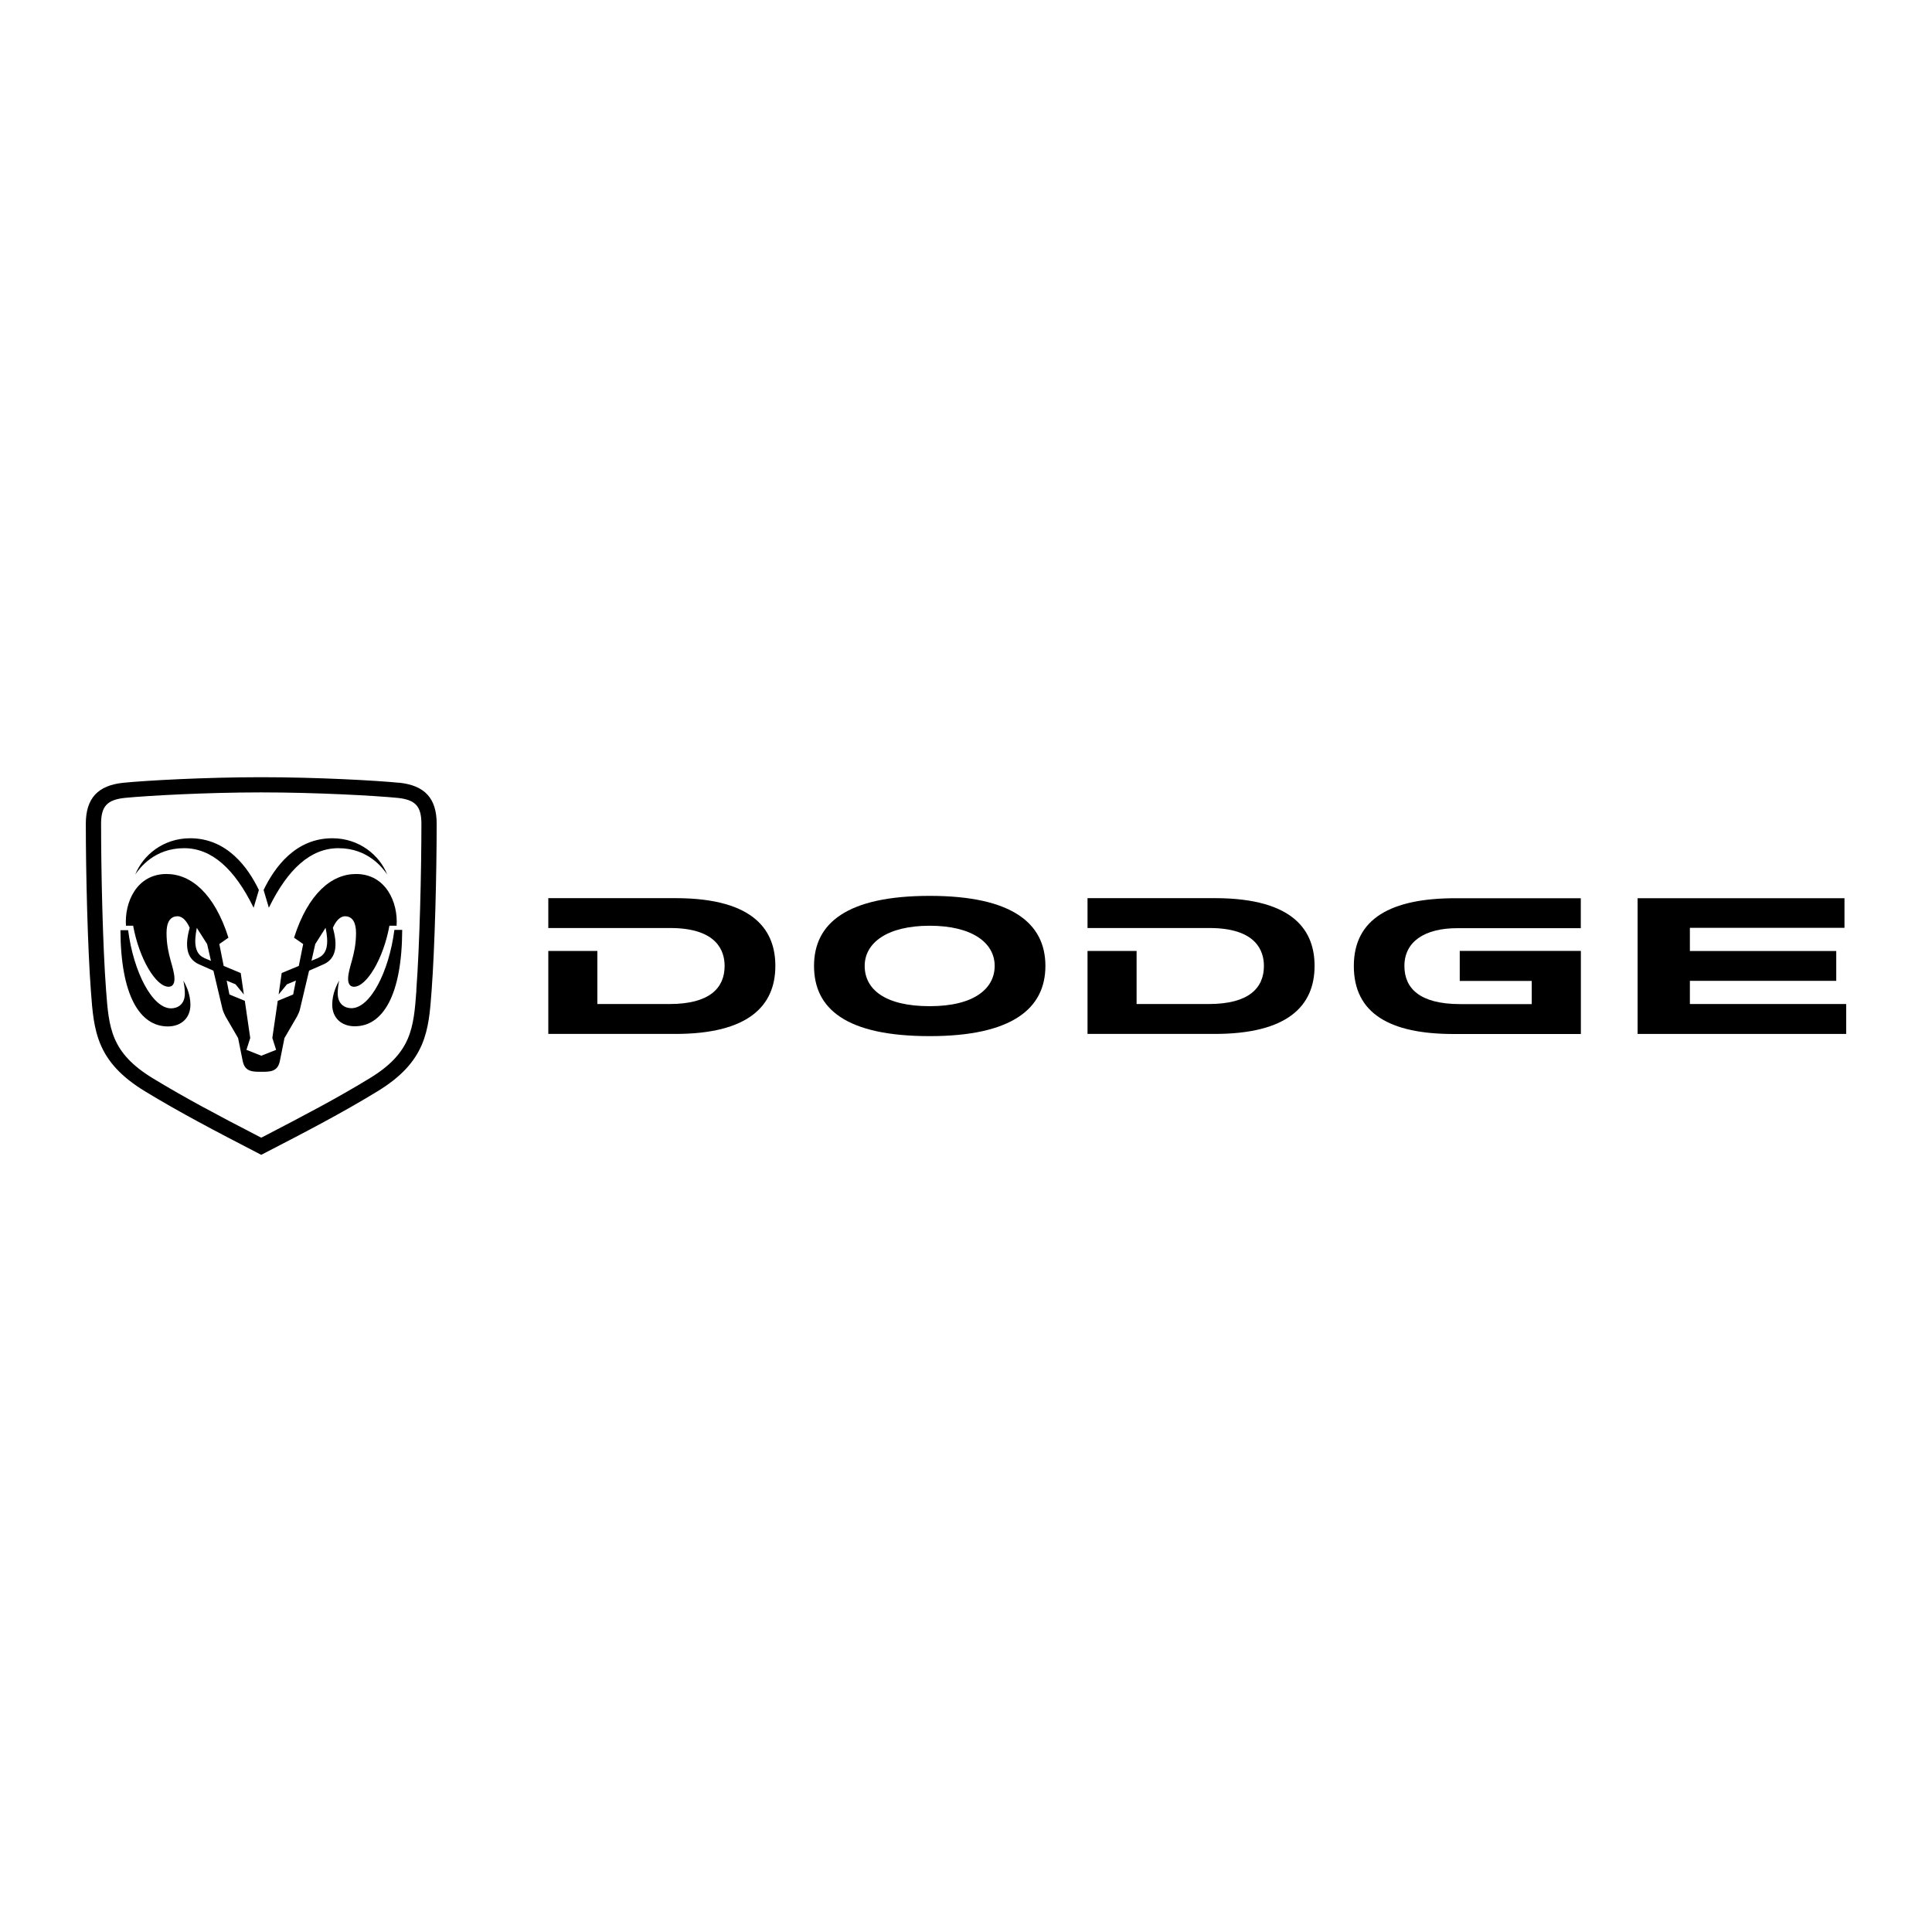
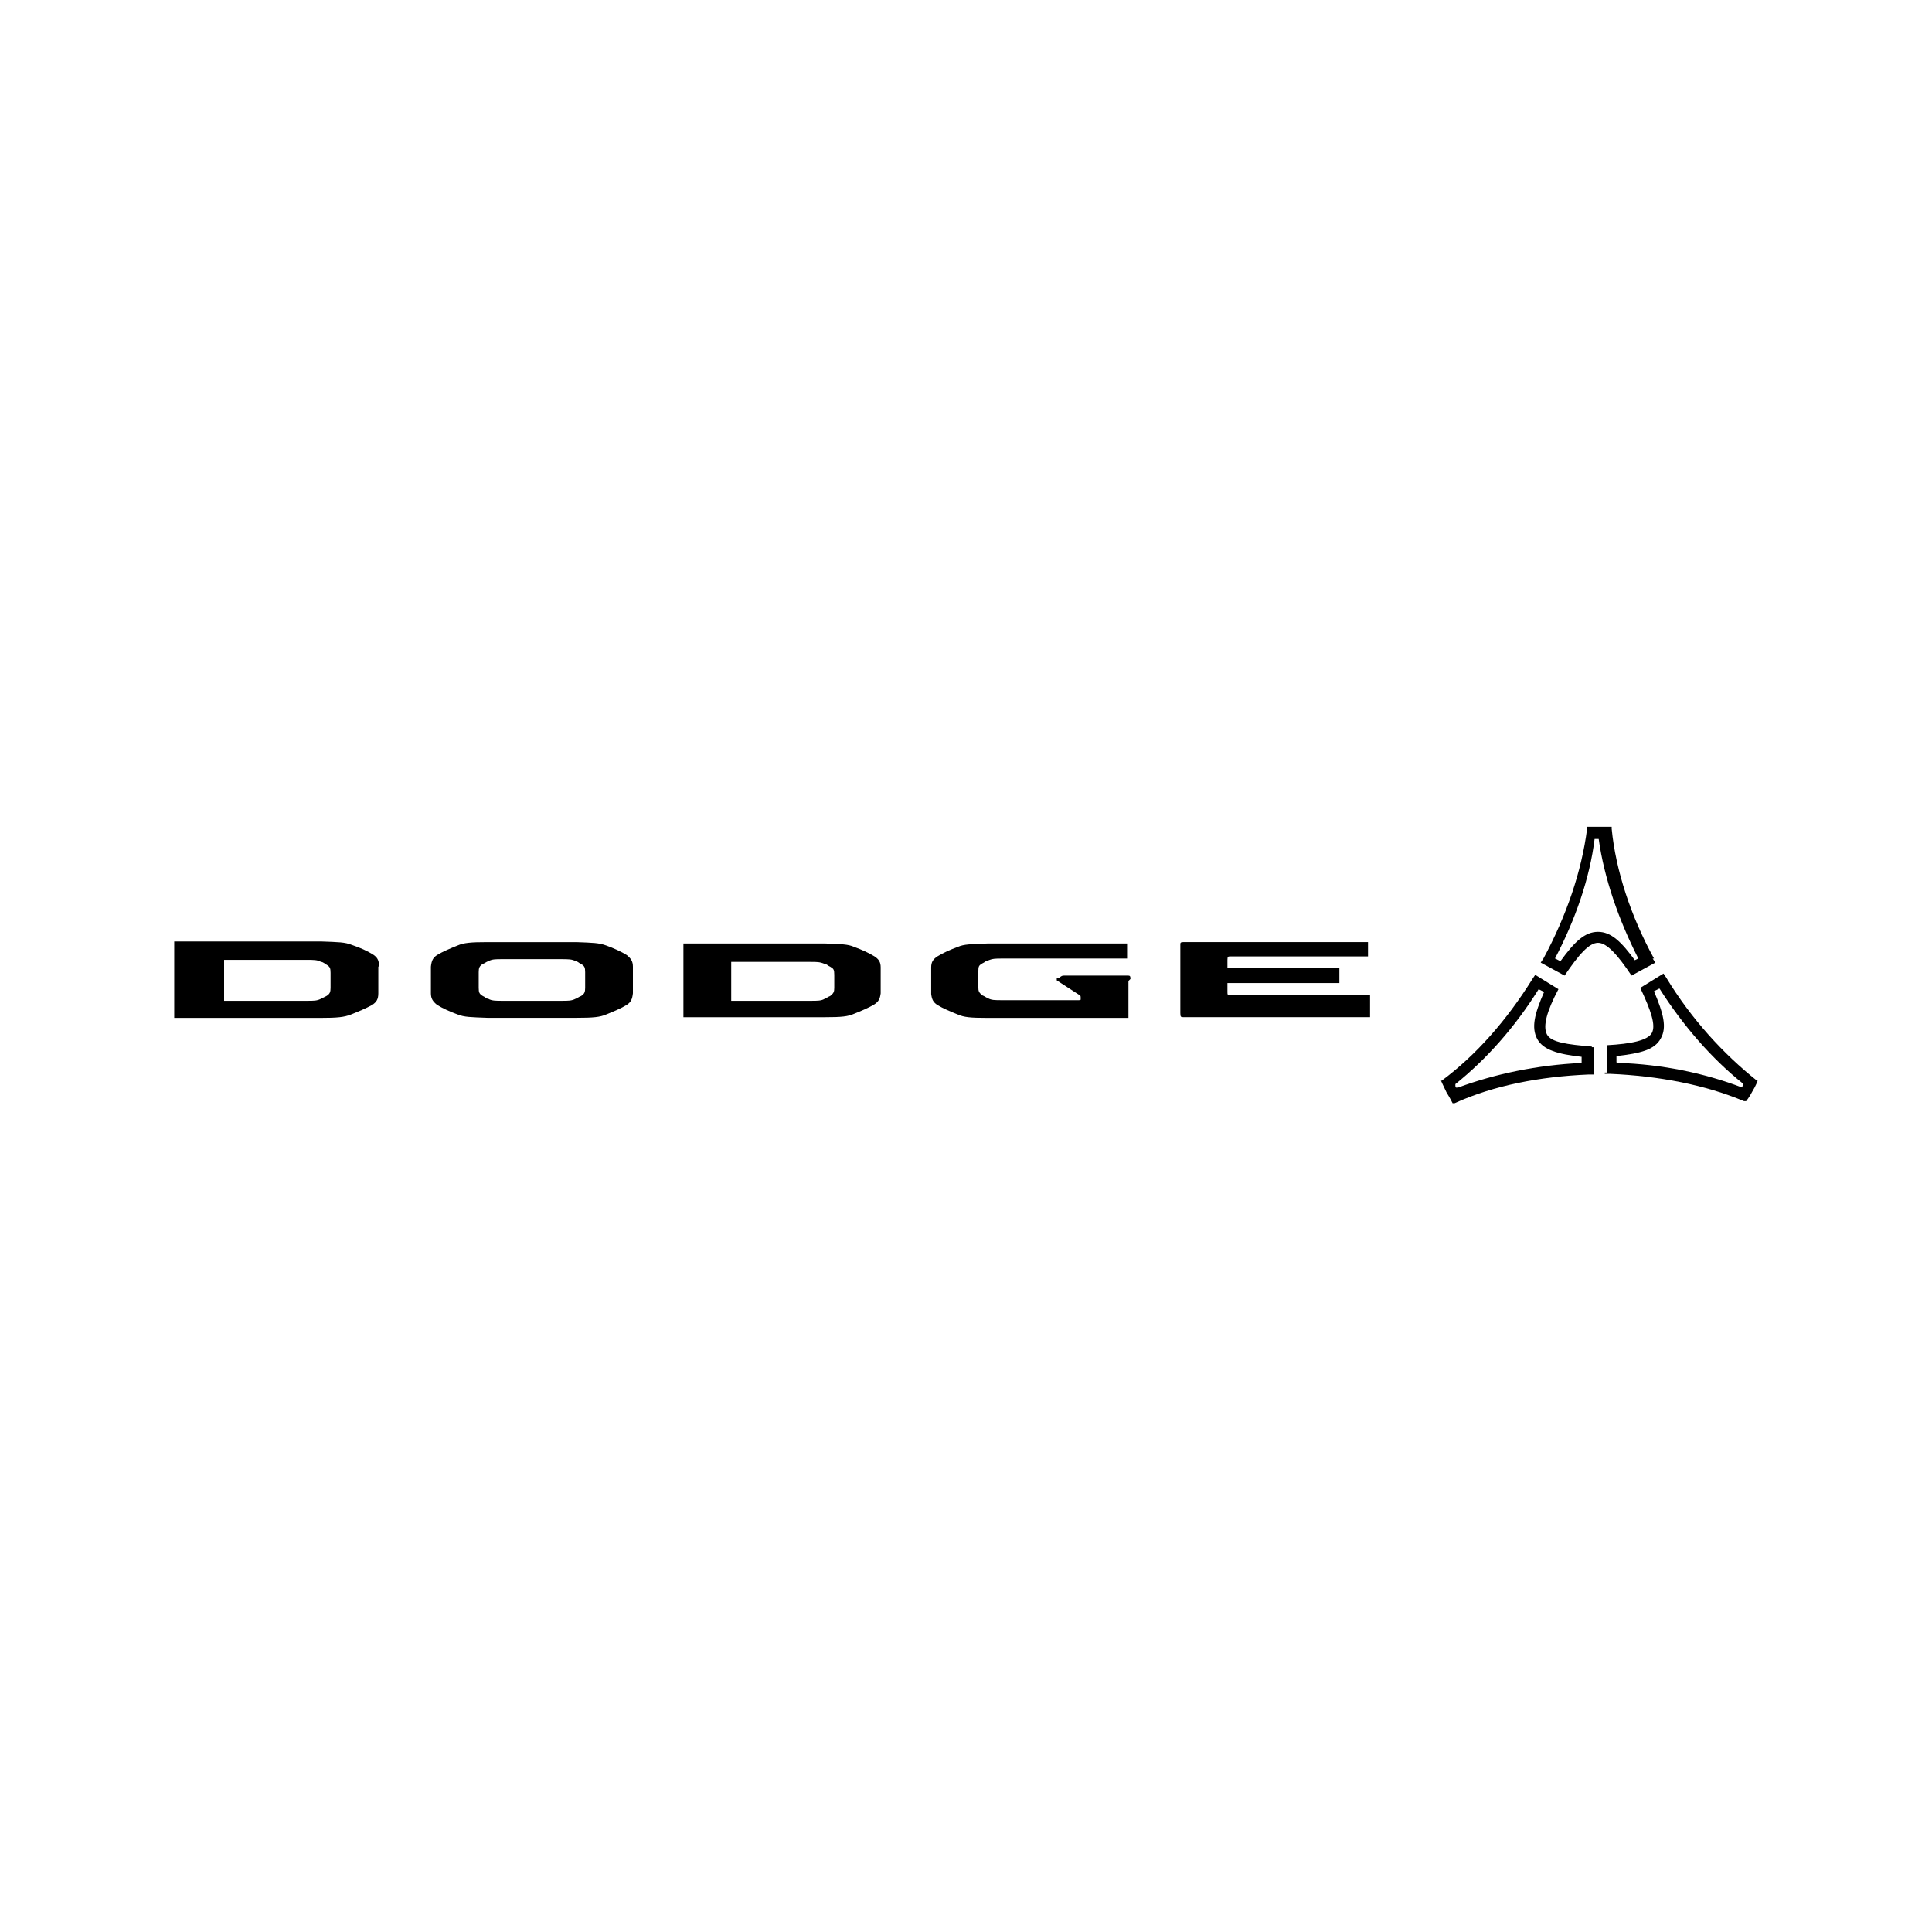
<svg xmlns="http://www.w3.org/2000/svg" id="Layer_1" data-name="Layer 1" width="500" height="500" viewBox="0 0 500 500">
  <rect width="500" height="500" fill="none" />
-   <g>
-     <g>
-       <path d="m103.28,202.58c-5.83-.58-21.17-1.44-35.67-1.44s-29.86.86-35.67,1.44c-6.64.67-9.73,4.05-9.73,10.61,0,12.49.46,31.93,1.32,43.35.75,10.19,1.36,18.23,14.03,25.91,9.06,5.51,18.08,10.23,29.84,16.31l.21.1.21-.1c11.78-6.08,20.82-10.8,29.84-16.31,12.68-7.71,13.28-15.74,14.03-25.91.86-11.48,1.32-30.9,1.32-43.35,0-6.58-3.09-9.94-9.73-10.63h0v.02Zm4.49,53.69c-.73,9.75-1.21,16.18-12.15,22.82-8.58,5.22-16.16,9.19-27.61,15.14l-.4.19-.4-.19c-11.09-5.74-19-9.92-27.61-15.14-10.94-6.64-11.42-13.09-12.15-22.84-.86-11.36-1.29-30.68-1.29-43.06,0-4.53,1.57-6.22,6.18-6.7,5.74-.56,20.94-1.42,35.27-1.42s29.51.86,35.27,1.42c4.61.48,6.18,2.15,6.18,6.7,0,12.38-.46,31.68-1.32,43.08h.02Z" fill-rule="evenodd" />
-       <path d="m67,230.33l-1.36,4.59c-4.95-10.11-10.86-15.41-18-15.41-7.73,0-11.51,5.18-12.63,6.81,1.98-4.99,7.23-9.38,14.2-9.38,9.56,0,14.97,7.56,17.79,13.39h0Z" fill-rule="evenodd" />
-       <path d="m31.17,240.69c.06,16.85,4.97,24.95,12.28,24.95,3.38,0,5.83-2.13,5.83-5.6,0-2.97-1.29-5.3-1.82-6.24.19.96.38,2.07.38,3.32,0,2.9-1.96,3.84-3.57,3.84-4.87,0-9.73-9.46-11.11-20.23-.61,0-2,0-1.98,0h0v-.04Z" fill-rule="evenodd" />
-       <path d="m86.01,216.94c6.97,0,12.22,4.39,14.2,9.38-1.13-1.63-4.91-6.81-12.63-6.81-7.14,0-13.05,5.3-18,15.41l-1.36-4.59c2.82-5.85,8.23-13.39,17.79-13.39h0Z" fill-rule="evenodd" />
-       <path d="m102.06,240.69c-1.38,10.77-6.24,20.23-11.11,20.23-1.61,0-3.55-.94-3.55-3.84,0-1.23.17-2.34.38-3.32-.52.94-1.8,3.3-1.8,6.24,0,3.47,2.42,5.6,5.83,5.6,7.31,0,12.22-8.1,12.28-24.95.02,0-1.38,0-1.98,0h0l-.04.04Z" fill-rule="evenodd" />
-       <path d="m92.12,226.19c-6.24,0-12.36,4.99-16.02,16.48l2.36,1.65-1.13,5.66-4.43,1.84-.79,5.55,2.15-2.63,2.32-.96-.71,3.59-3.99,1.65-1.4,9.61.98,3.07-3.84,1.52-3.84-1.52.98-3.07-1.4-9.61-3.99-1.65-.71-3.59,2.3.96,2.15,2.63-.81-5.55-4.41-1.84-1.13-5.66,2.36-1.65c-3.65-11.51-9.75-16.48-16.02-16.48-7.73,0-10.92,7.33-10.5,13.39h1.86c1.55,8.54,5.89,15.79,9.17,15.79,1,0,1.52-.75,1.52-2,0-3.01-2.05-6.16-2.05-11.92,0-2.65.86-4.32,2.86-4.32,1.36,0,2.46,1.42,3.13,2.99-1.21,4.3-1.02,7.91,2.4,9.44,1.69.75,3.74,1.65,3.74,1.65,0,0,2.17,9.25,2.34,9.9.15.61.52,1.42.79,1.94.4.69,3.26,5.6,3.26,5.6,0,0,.98,4.89,1.19,5.93.56,2.8,2.55,2.8,4.82,2.8s4.24,0,4.8-2.8c.21-1.04,1.19-5.93,1.19-5.93,0,0,2.86-4.91,3.26-5.6.27-.5.65-1.34.77-1.94.17-.67,2.34-9.9,2.34-9.9,0,0,2.05-.9,3.76-1.65,3.42-1.52,3.61-5.14,2.4-9.44.67-1.57,1.77-2.99,3.13-2.99,1.98,0,2.86,1.67,2.86,4.32,0,5.76-2.05,8.92-2.05,11.92,0,1.25.52,2,1.52,2,3.26,0,7.62-7.25,9.17-15.79h1.86c.42-6.03-2.78-13.39-10.5-13.39h-.04Zm-39.3,21.7c-2.42-1.04-2.67-3.9-1.88-7.75l2.67,4.2.98,4.32s-.96-.42-1.8-.75h0l.02-.02Zm29.59,0c-.84.35-1.8.75-1.8.75l.98-4.32,2.67-4.2c.81,3.82.56,6.7-1.86,7.75h0v.02Z" fill-rule="evenodd" />
-     </g>
-     <g>
-       <path d="m294.15,246.12v13.72h18.69c10.34,0,14.26-4.13,14.26-9.86,0-3.76-1.86-9.81-14.1-9.81h-31.55v-7.73h32.93c20.94,0,25.83,8.85,25.83,17.54,0,10.4-7.04,17.6-25.89,17.6h-32.87v-21.47h12.72-.02Z" fill-rule="evenodd" />
-       <path d="m154.6,246.12v13.72h18.69c10.34,0,14.24-4.13,14.24-9.86,0-3.76-1.86-9.81-14.1-9.81h-31.53v-7.73h32.91c20.97,0,25.85,8.85,25.85,17.54,0,10.4-7.06,17.6-25.89,17.6h-32.87v-21.47s12.7,0,12.7,0Z" fill-rule="evenodd" />
-       <path d="m377.78,246.1v7.77h18.63v5.99h-18.52c-10.52,0-14.43-4.13-14.43-9.86,0-6.37,5.3-9.79,13.7-9.79h31.95v-7.75h-32.43c-16.66,0-26.31,5.26-26.31,17.54s9.33,17.6,25.83,17.6h32.93v-21.51h-31.34Z" fill-rule="evenodd" />
-       <polygon points="437.34 240.12 477.35 240.12 477.35 232.46 423.81 232.46 423.81 267.58 477.79 267.58 477.79 259.84 437.34 259.84 437.34 253.84 475.22 253.84 475.22 246.12 437.34 246.12 437.34 240.12 437.34 240.12" fill-rule="evenodd" />
-       <path d="m240.61,268.15c-21.68,0-29.94-7.1-29.94-18.17s8.54-18.13,29.94-18.13,29.94,7.16,29.94,18.13-8.54,18.17-29.94,18.17h0Zm16.81-18.17c0-5.99-5.83-10.4-16.81-10.4s-16.83,4.41-16.83,10.4,5.16,10.42,16.83,10.42,16.81-4.68,16.81-10.42h0Z" fill-rule="evenodd" />
+   <g id="g5">
+     <g id="Layer_1-2" data-name="Layer 1">
+       <g id="uuid-974940af-0070-48cc-bb81-5a4b1597f169" data-name="Layer 1-2">
+         <g id="g4">
+           <path id="path1" d="M227.92,250.35c0-1.41-.53-2.12-1.59-2.83-1.41-.88-3.36-1.77-5.3-2.47-1.59-.71-3.36-.71-7.6-.88h-36.56v19.08h36.56c4.42,0,6.01-.18,7.6-.88,1.77-.71,3.89-1.59,5.3-2.47,1.06-.71,1.41-1.41,1.59-2.83v-6.89h0v.18ZM215.91,255.65c0,1.06-.18,1.41-1.06,2.12-.53.18-.88.53-1.41.71-.88.53-1.77.53-3.71.53h-20.49v-10.07h20.49c1.77,0,2.47,0,3.71.53.53,0,.88.53,1.41.71.88.53,1.06.71,1.06,2.12v4.06h0v-.71ZM98.09,250c0-1.59-.53-2.3-1.59-3-1.41-.88-3.36-1.77-5.48-2.47-1.77-.71-3.36-.71-7.95-.88h-37.98v19.78h37.8c4.42,0,6.18-.18,7.95-.88s3.89-1.59,5.48-2.47c1.06-.71,1.59-1.41,1.59-3v-6.89l.18-.18ZM85.55,255.65c0,1.06-.18,1.59-1.06,2.12l-1.41.71c-1.06.53-1.77.53-3.71.53h-21.37c-2.83,0,0,0,0,0v-10.6h21.37c1.77,0,2.83,0,3.71.53.53,0,1.06.53,1.41.71.88.53,1.06.88,1.06,2.12v4.06h0v-.18ZM163.8,250.17c0-1.41-.53-2.12-1.59-3-1.41-.88-3.36-1.77-5.3-2.47s-3.36-.71-7.77-.88h-22.96c-4.42,0-6.18.18-7.77.88-1.77.71-3.89,1.59-5.3,2.47-1.06.71-1.41,1.41-1.59,3v6.89c0,1.41.53,2.12,1.59,3,1.41.88,3.36,1.77,5.3,2.47,1.77.71,3.36.71,7.77.88h22.96c4.42,0,6.18-.18,7.77-.88,1.77-.71,3.89-1.59,5.3-2.47,1.06-.71,1.41-1.41,1.59-3v-6.89ZM151.44,255.65c0,1.06-.18,1.59-1.06,2.12-.53.18-.88.53-1.41.71-1.06.53-1.77.53-3.71.53h-15.19c-1.77,0-2.83,0-3.71-.53-.53,0-.88-.53-1.41-.71-.88-.53-1.06-.88-1.06-2.12v-4.06c0-1.06.18-1.59,1.06-2.12.53-.18.88-.53,1.41-.71,1.06-.53,1.77-.53,3.71-.53h15.19c1.77,0,2.83,0,3.71.53.53,0,.88.53,1.41.71.88.53,1.06.88,1.06,2.12v4.06ZM354.57,259.18v4.06h-48.22c-.71,0-.88,0-.88-1.06v-17.66c0-.53,0-.71.88-.71h47.69v3.71h-35.5c-.71,0-.88,0-.88.88v2.12h28.97v3.89h-28.97v2.3c0,.71,0,.88.88.88h36.03v1.59h0ZM292.04,253.71v9.72h-36.56c-4.42,0-6.01-.18-7.6-.88-1.77-.71-3.89-1.59-5.3-2.47-1.06-.71-1.41-1.41-1.59-2.83v-6.89c0-1.41.53-2.12,1.59-2.83,1.41-.88,3.36-1.77,5.3-2.47,1.59-.71,3.36-.71,7.6-.88h36.21v3.89h-32.32c-1.77,0-2.47,0-3.71.53-.53,0-.88.53-1.41.71-.88.53-1.06.71-1.06,2.12v4.06c0,1.06.18,1.41,1.06,2.12.53.18.88.53,1.41.71.88.53,1.77.53,3.71.53h19.78c.18,0,.53,0,.53-.18v-.53s0-.53-.18-.53l-6.01-3.89v-.53h.53c.71-.71.88-.71,1.59-.71h16.07c.71,0,.88,0,.88.88h0l-.53.53v-.18Z" />
+           <path id="path2" d="M428.05,248.06c-6.01-10.95-9.89-22.79-10.95-33.56v-.53h-6.36v.53c-1.41,10.95-5.3,22.43-11.3,33.56l-.71,1.06,6.18,3.36c3.71-5.48,6.36-8.48,8.66-8.48s5.12,3.18,8.66,8.48l6.18-3.36-.71-1.06h.35ZM423.28,248.76c-3.71-5.12-6.36-7.6-9.72-7.6s-6.01,2.47-9.72,7.6l-1.41-.71c5.3-10.07,9.01-20.84,10.25-30.91h1.06c1.41,10.07,5.12,20.84,10.25,30.91l-1.41.71h.71Z" />
+           <path id="path3" d="M411.98,270.84c-6.36-.53-10.6-1.06-11.66-3.18-1.06-2.12,0-6.01,3-11.66l-6.01-3.71-.71,1.06c-6.71,10.77-14.66,19.78-23.49,26.32h-.18s.71,1.59,1.41,3c.88,1.41,1.59,2.83,1.59,2.83h.53c10.07-4.59,22.08-6.89,34.62-7.42h1.41v-7.07h-.53v-.18ZM376.83,281.62s0-.18-.18-.53v-.53c7.95-6.36,15.37-14.66,21.55-24.55l1.41.71c-2.47,5.65-3.36,9.19-1.77,12.19,1.59,2.83,5.3,3.89,11.48,4.59v1.59c-11.48.53-22.43,2.83-31.97,6.36h-.53v.18Z" />
+           <path id="path4" d="M415.33,277.91h1.41c12.54.53,24.55,2.83,34.62,7.07h.53s.88-1.06,1.59-2.47c.88-1.41,1.41-2.83,1.41-2.83h-.18c-8.66-6.89-16.96-15.9-23.49-26.67l-.71-1.06-6.01,3.71c2.83,6.01,4.06,9.72,3,11.66-1.06,1.94-5.3,2.83-11.66,3.18v7.07h-.53v.35ZM418.34,274.9v-1.59c6.18-.71,9.89-1.59,11.48-4.59,1.59-2.83.71-6.36-1.77-12.19l1.41-.71c6.18,9.72,13.6,18.19,21.55,24.55v.53s0,.18-.18.53c-9.72-3.71-20.67-6.01-32.15-6.36h-.18l-.18-.18Z" />
+         </g>
+       </g>
    </g>
  </g>
</svg>
